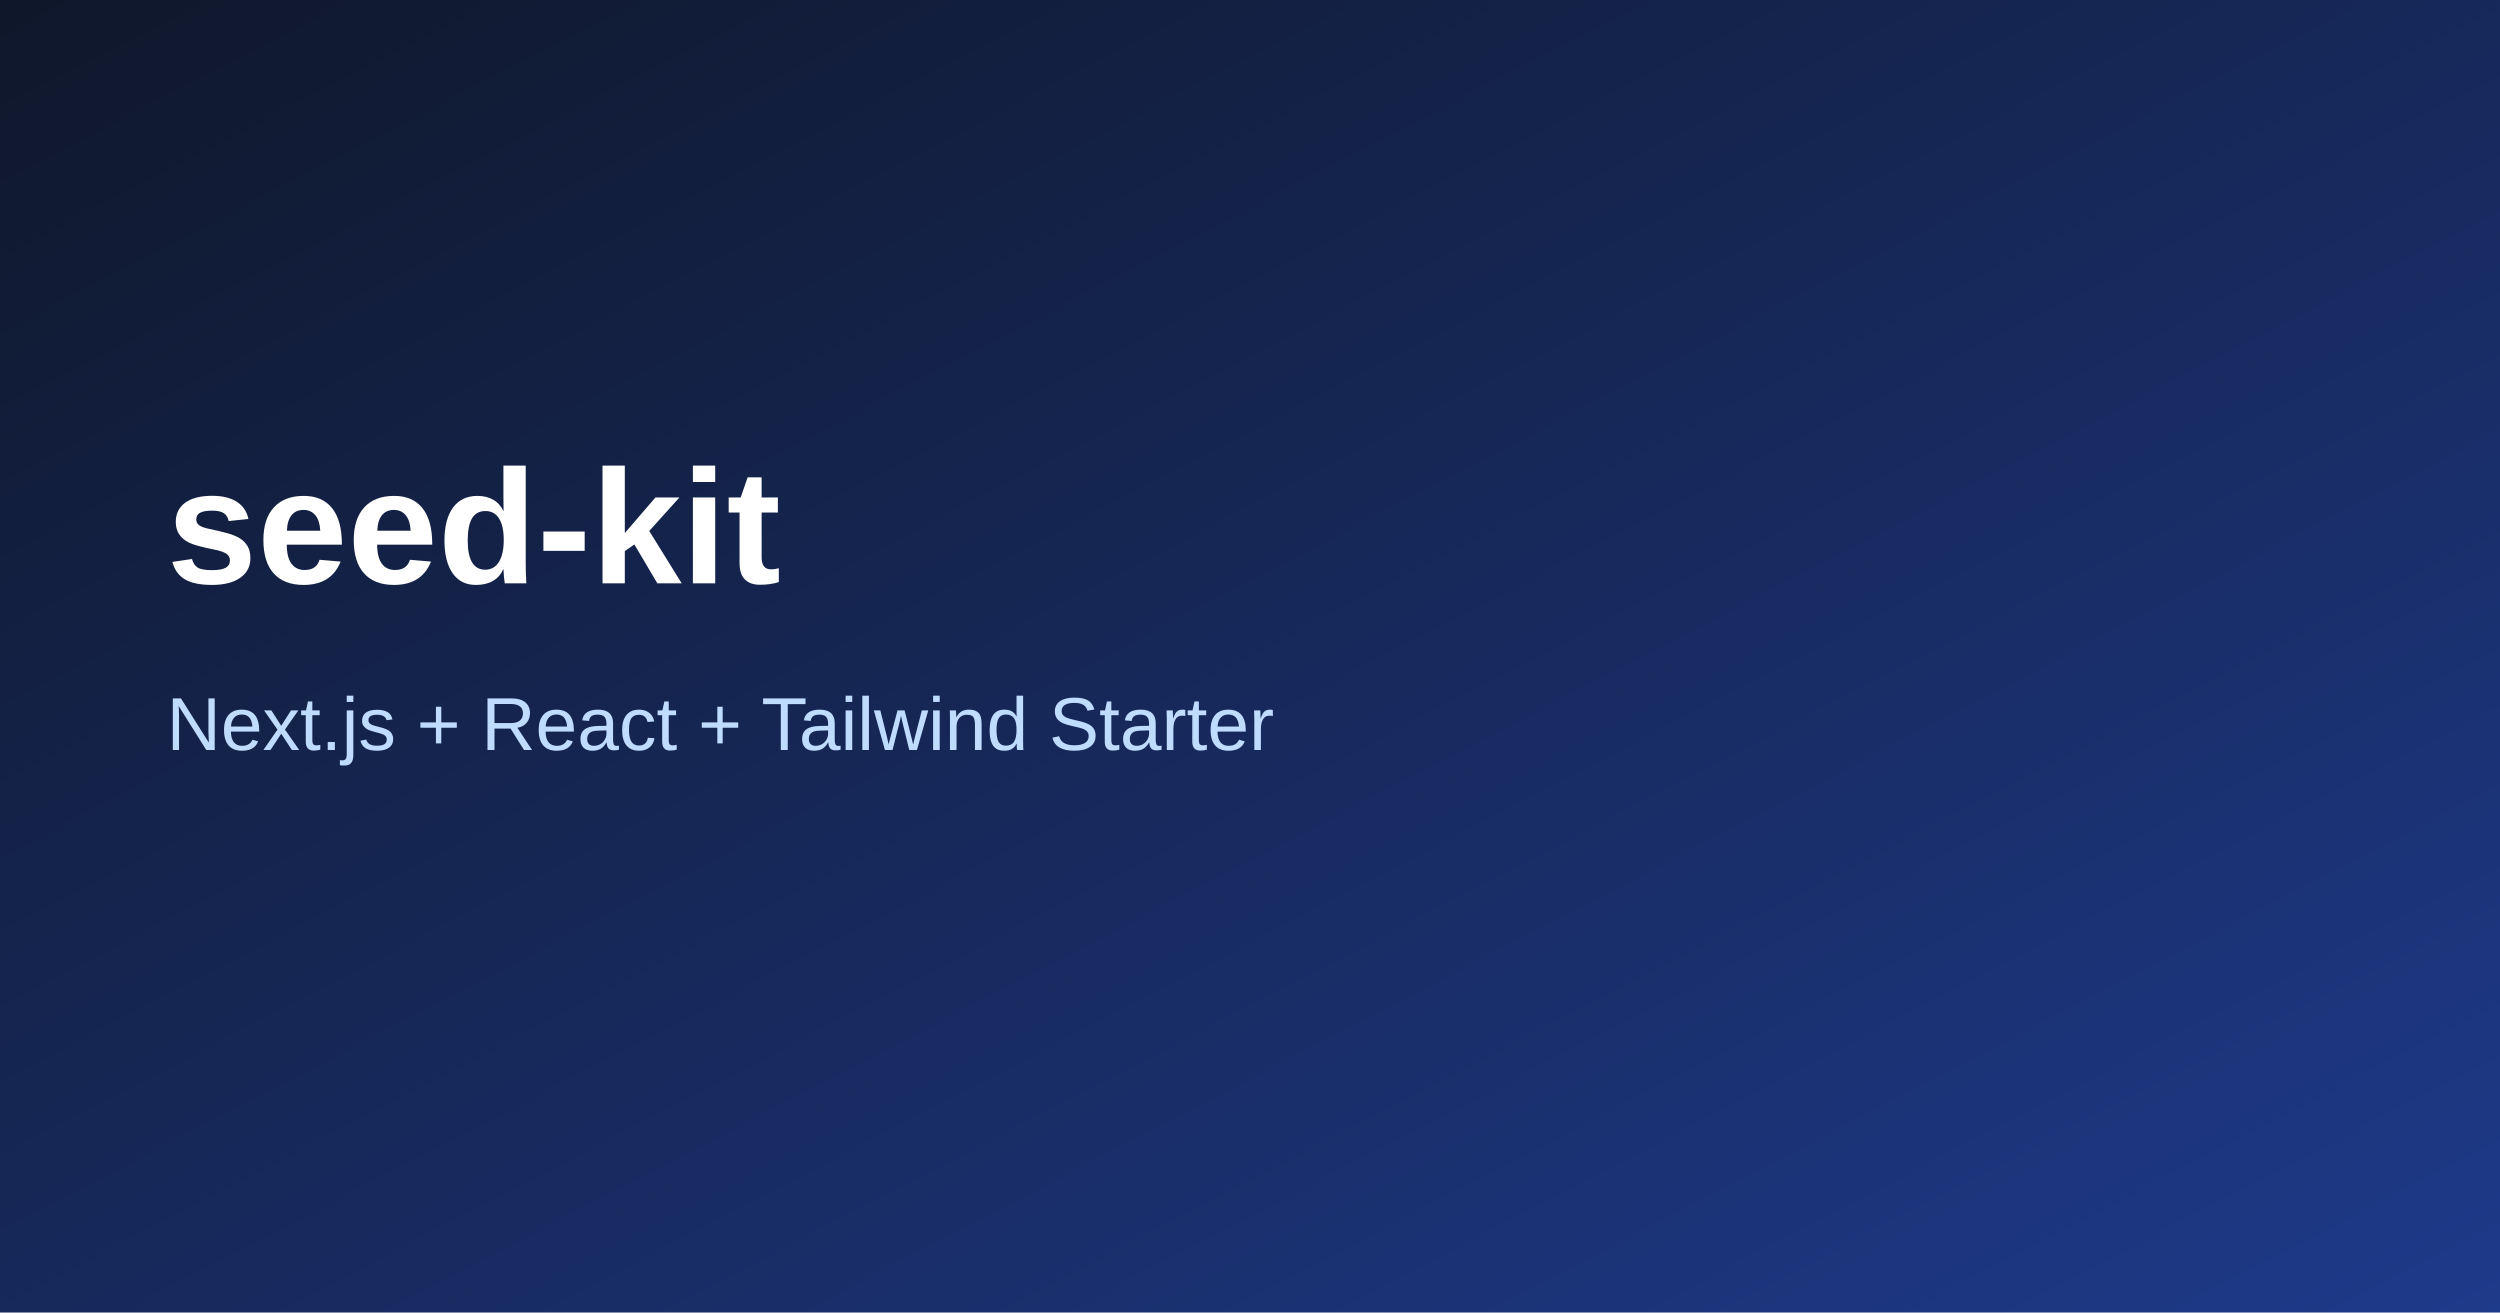
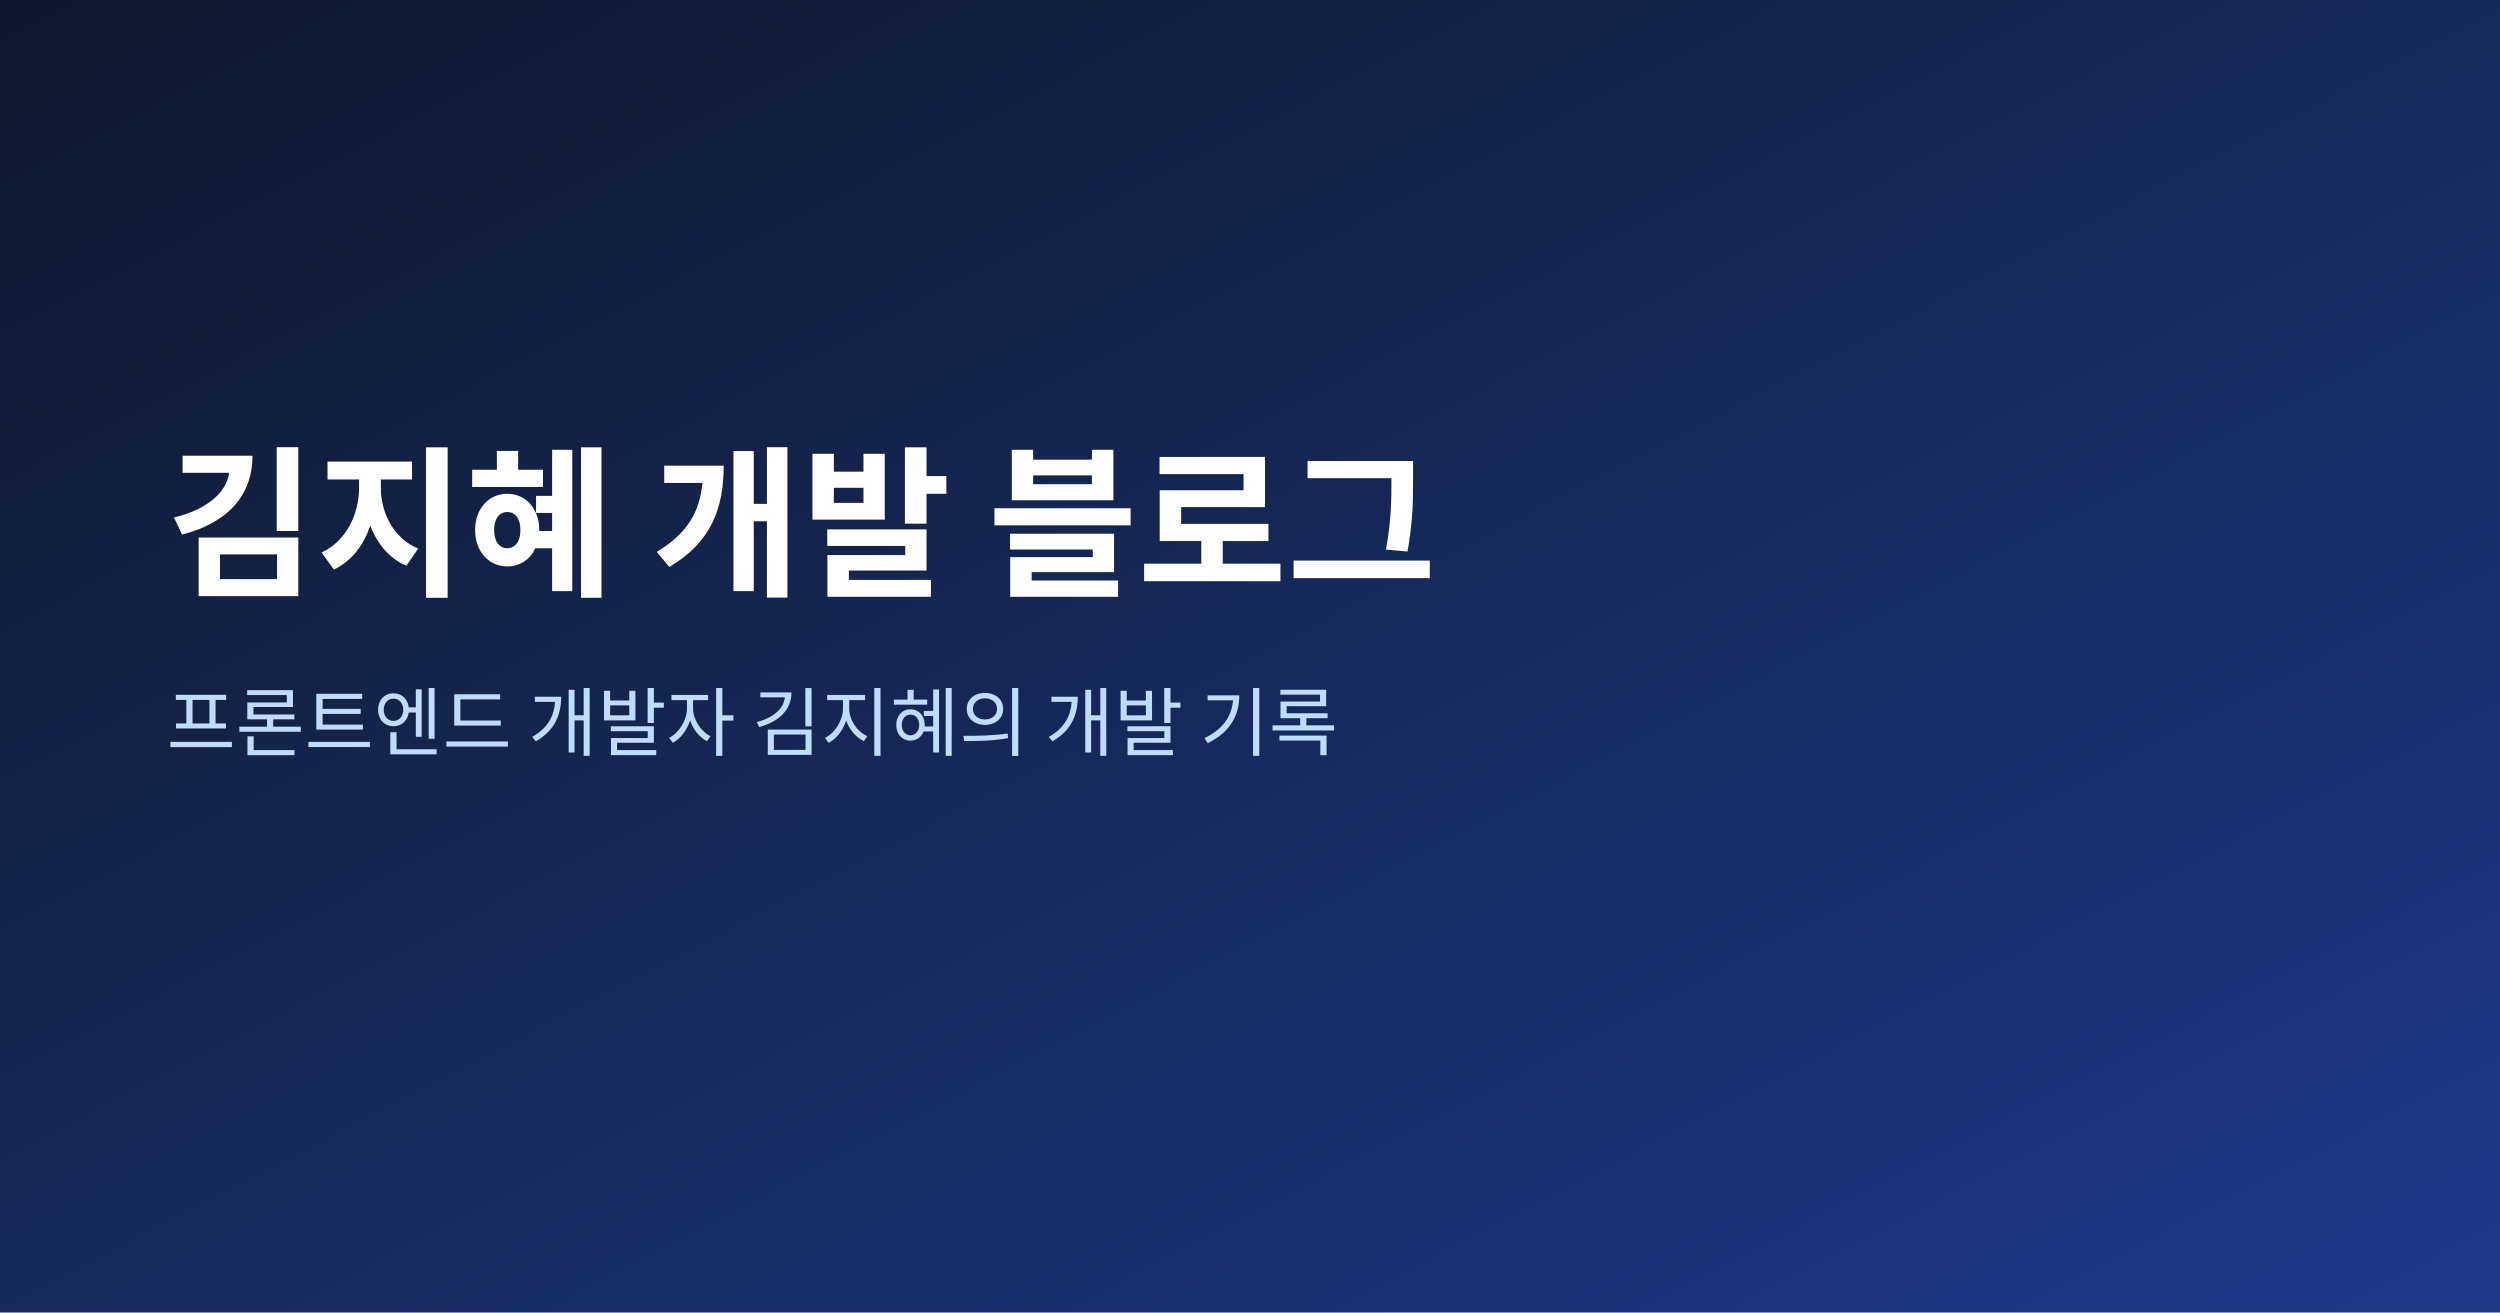
- <svg xmlns="http://www.w3.org/2000/svg" width="1200" height="630" viewBox="0 0 1200 630" role="img" aria-label="seed-kit OG image">
+ <svg xmlns="http://www.w3.org/2000/svg" width="1200" height="630" viewBox="0 0 1200 630" role="img" aria-label="김지혜 개발 블로그 OG image">
  <defs>
    <linearGradient id="bg" x1="0" y1="0" x2="1" y2="1">
      <stop offset="0%" stop-color="#0f172a" />
      <stop offset="100%" stop-color="#1e3a8a" />
    </linearGradient>
  </defs>
  <rect width="1200" height="630" fill="url(#bg)" />
-   <text x="80" y="280" fill="#ffffff" font-size="78" font-family="Arial, sans-serif" font-weight="700">seed-kit</text>
-   <text x="80" y="360" fill="#bfdbfe" font-size="36" font-family="Arial, sans-serif">Next.js + React + Tailwind Starter</text>
+   <text x="80" y="280" fill="#ffffff" font-size="78" font-family="Arial, sans-serif" font-weight="700">김지혜 개발 블로그</text>
+   <text x="80" y="360" fill="#bfdbfe" font-size="36" font-family="Arial, sans-serif">프론트엔드 개발자 김지혜의 개발 기록</text>
</svg>
